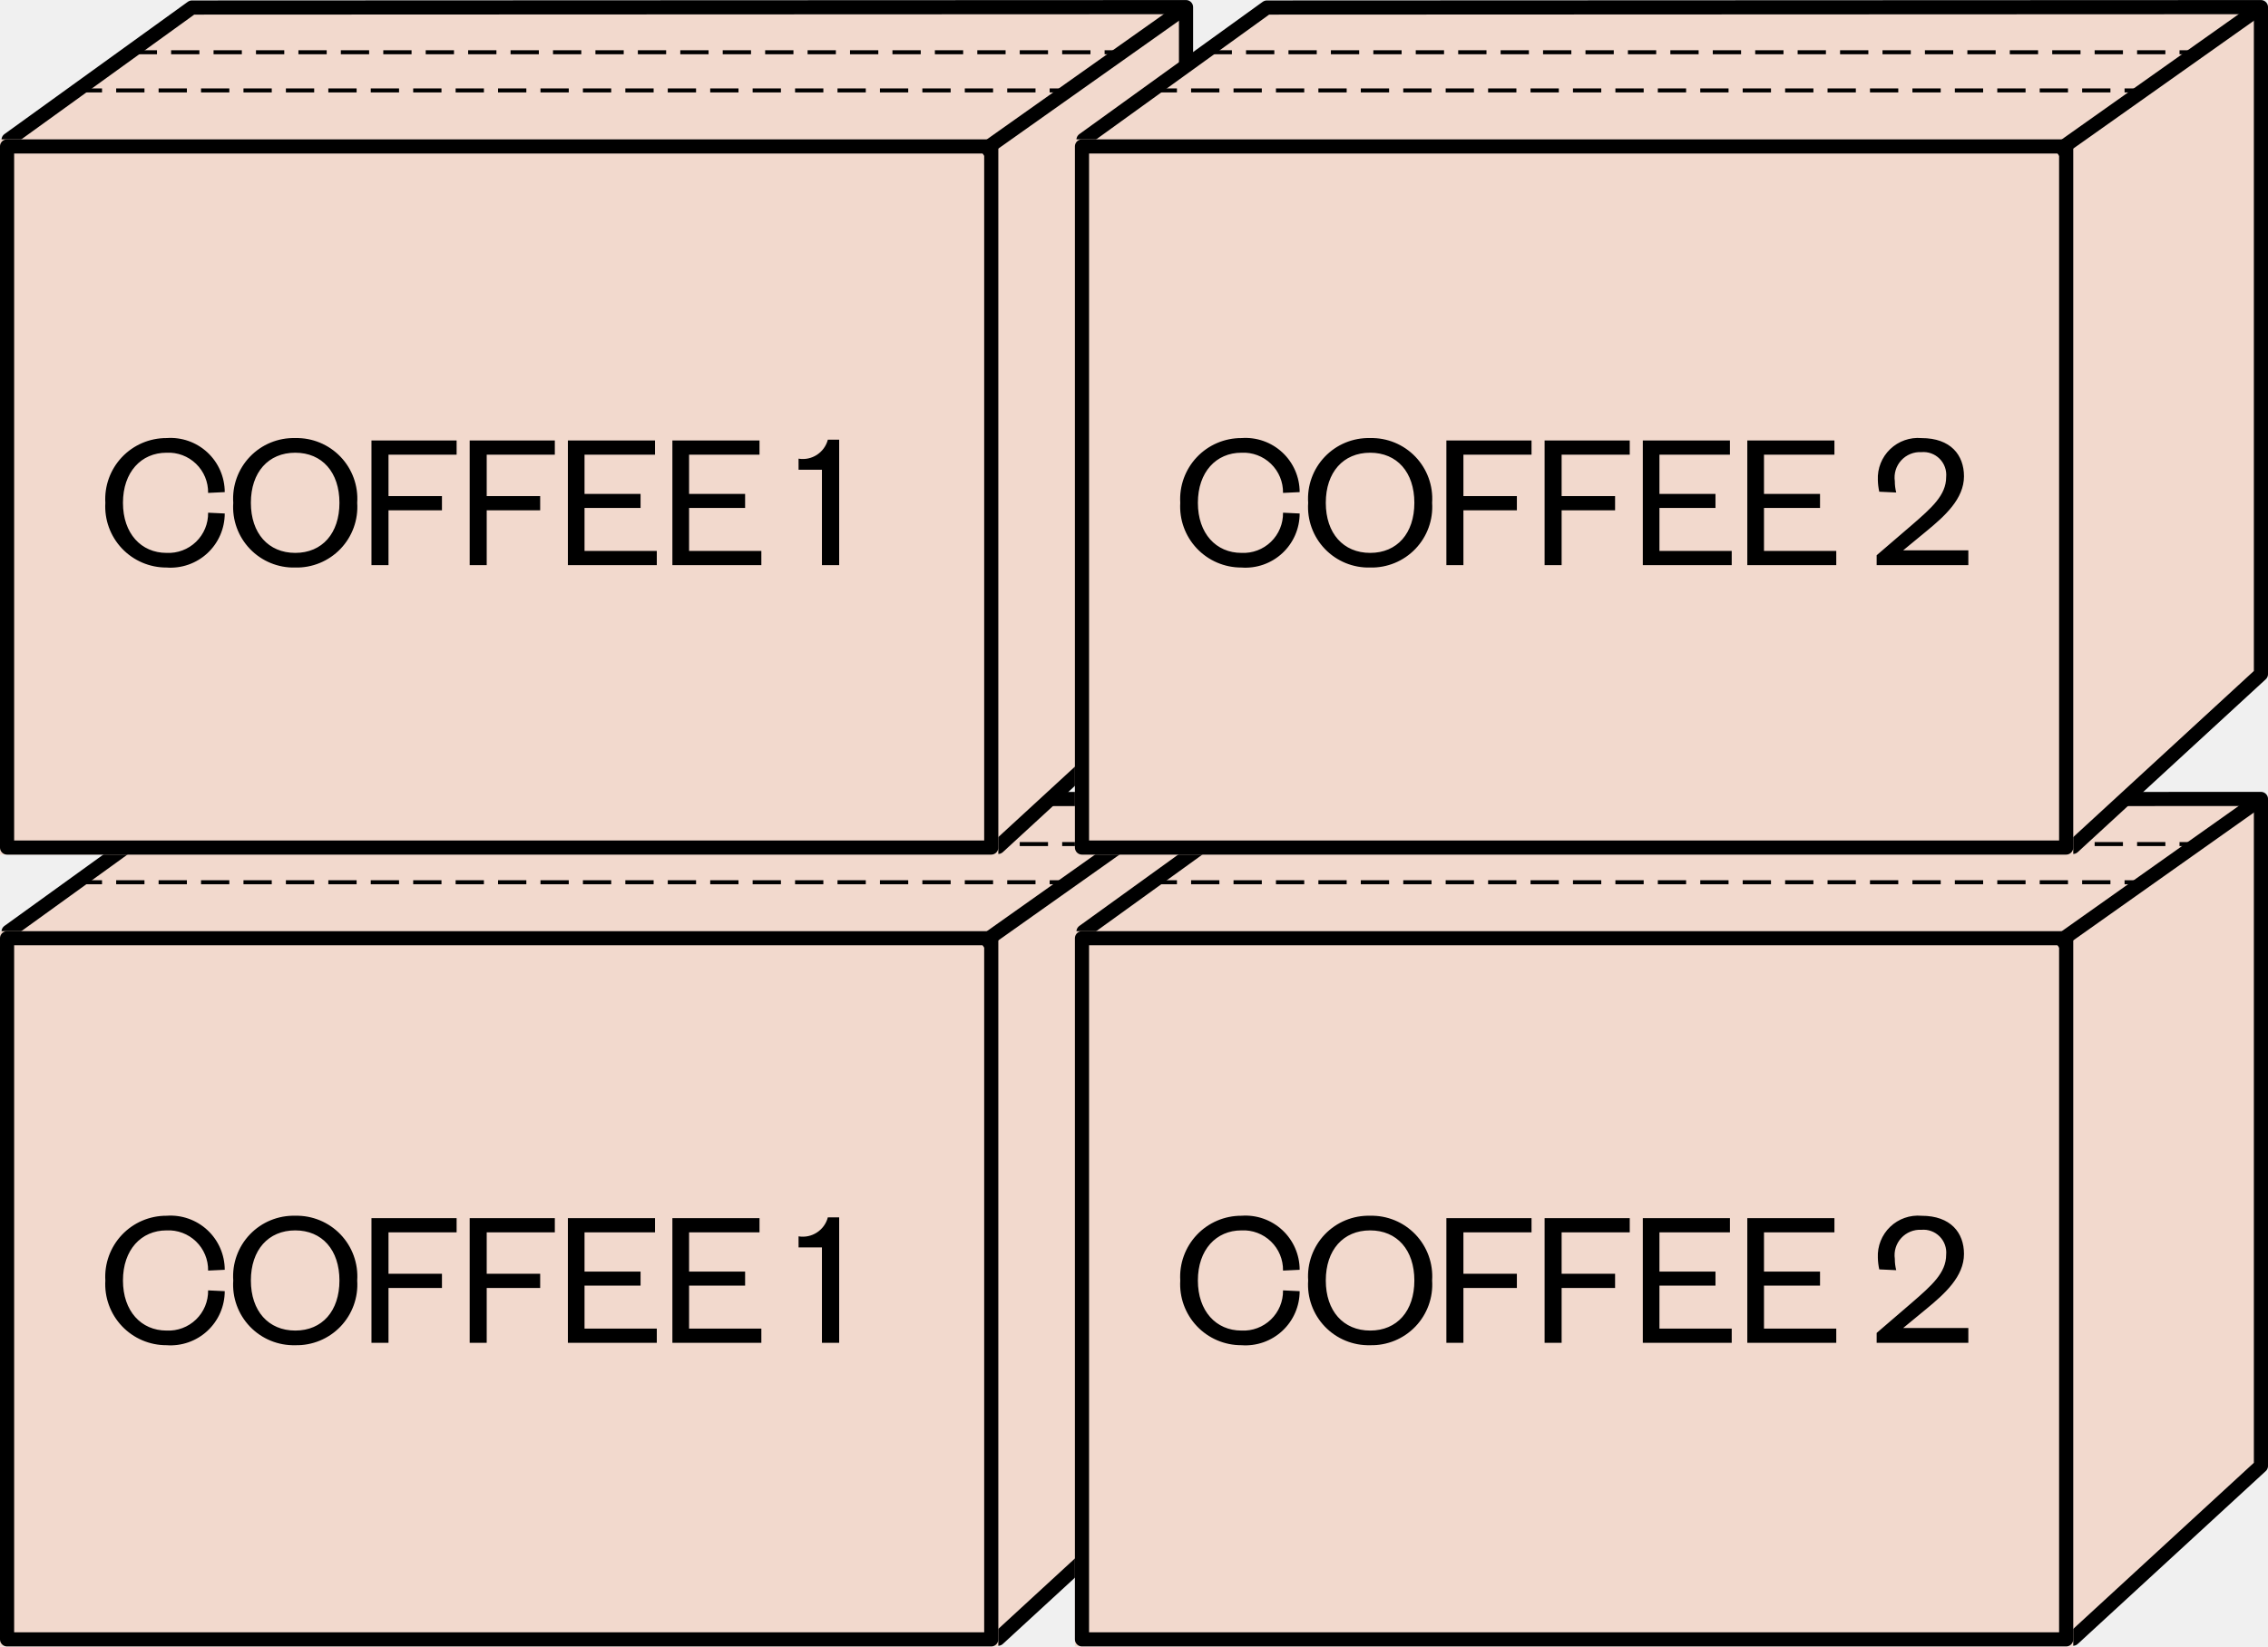
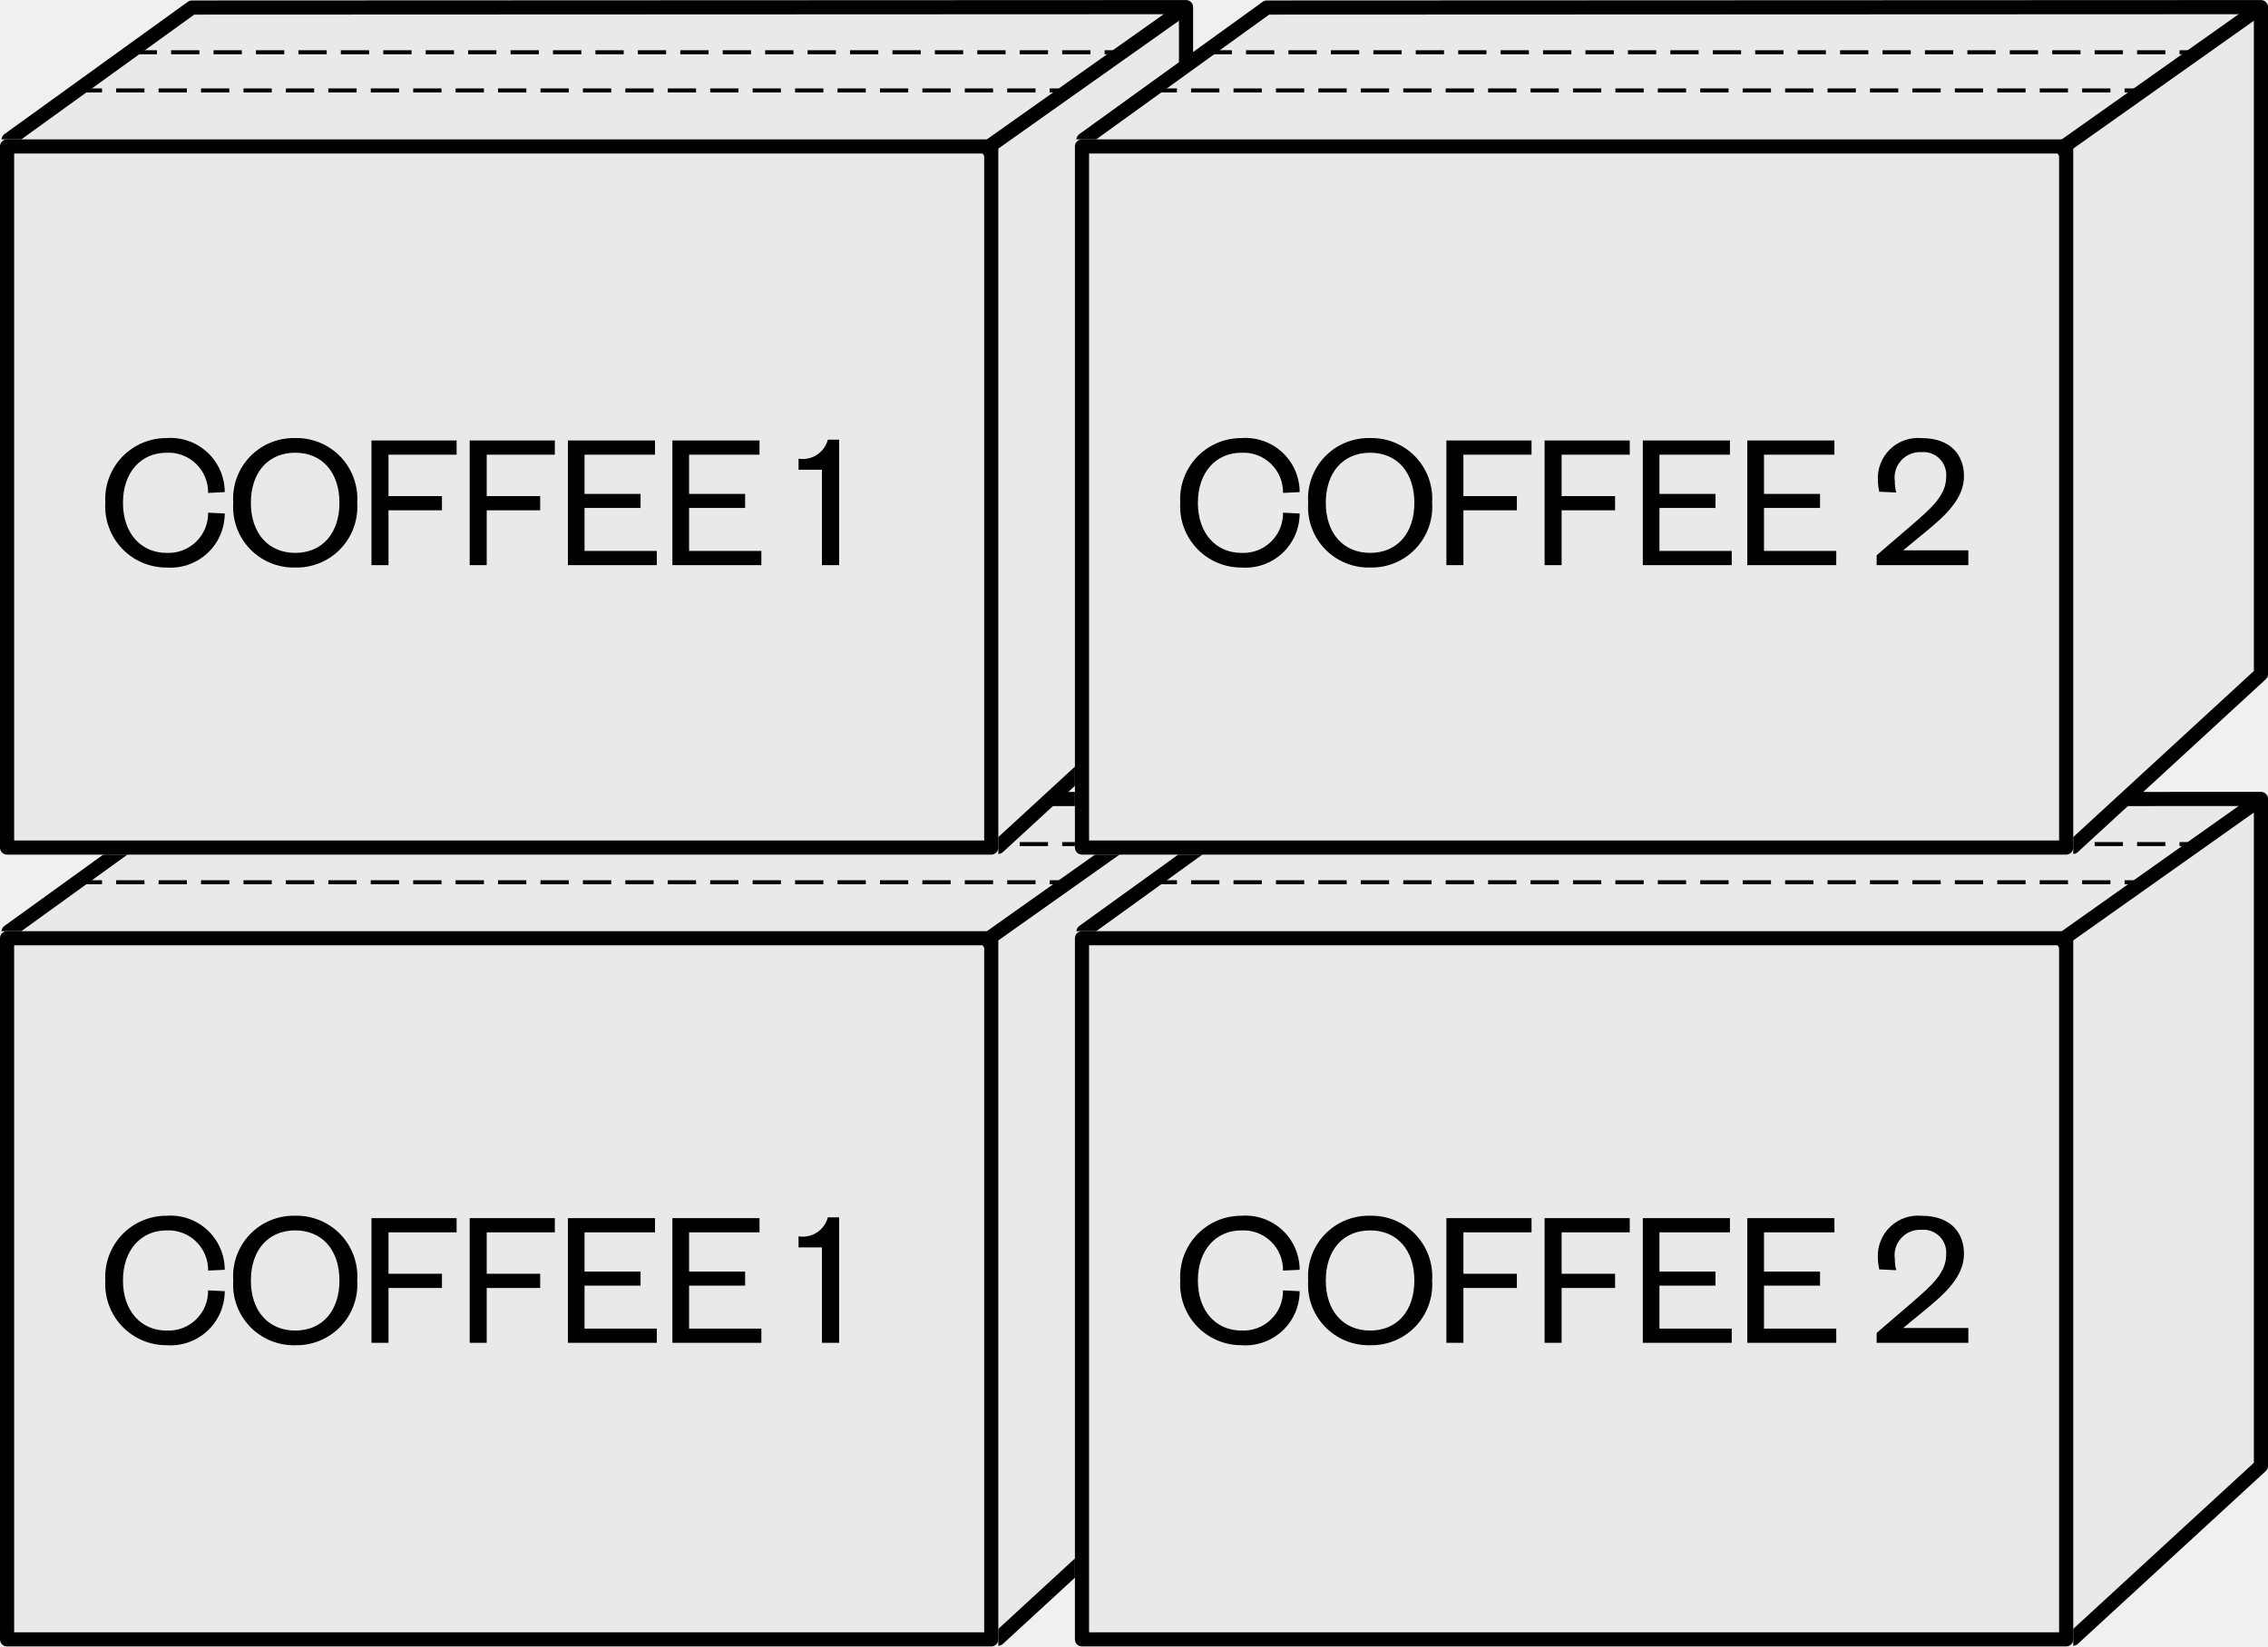
<svg xmlns="http://www.w3.org/2000/svg" width="160.355" height="116.441" viewBox="0 0 160.355 116.441">
  <g id="Group_321" data-name="Group 321" transform="translate(-972 -1604.078)">
    <g id="Group_319" data-name="Group 319" transform="translate(72.892 -218)">
      <g id="Group_143" data-name="Group 143" transform="translate(0 -709.682)">
-         <path id="Path_51" data-name="Path 51" d="M323.838,259.482l13.036,8.81,13.288-12.222V208.9l-70.285.029-12.965,9.357,12.666,9.479Z" transform="translate(632.802 2379.364)" fill="#f2d9cd" stroke="#000" stroke-linejoin="round" stroke-miterlimit="10" stroke-width="1" />
-         <g id="Rectangle_108" data-name="Rectangle 108" transform="translate(899.108 2597.615)" fill="#f2d9cd" stroke="#000" stroke-linejoin="round" stroke-miterlimit="10" stroke-width="1">
+         <path id="Path_51" data-name="Path 51" d="M323.838,259.482l13.036,8.81,13.288-12.222V208.9l-70.285.029-12.965,9.357,12.666,9.479Z" transform="translate(632.802 2379.364)" fill="#e9e9e9" stroke="#000" stroke-linejoin="round" stroke-miterlimit="10" stroke-width="1" />
+         <g id="Rectangle_108" data-name="Rectangle 108" transform="translate(899.108 2597.615)" fill="#e9e9e9" stroke="#000" stroke-linejoin="round" stroke-miterlimit="10" stroke-width="1">
          <rect width="70.585" height="50.586" stroke="none" />
          <rect x="0.5" y="0.5" width="69.585" height="49.586" fill="none" />
        </g>
        <line id="Line_84" data-name="Line 84" y1="10.24" x2="14.464" transform="translate(968.5 2588.26)" fill="#fff" stroke="#000" stroke-miterlimit="10" stroke-width="1" />
        <line id="Line_85" data-name="Line 85" x2="70.249" transform="translate(904.322 2594.155)" fill="#fff" stroke="#000" stroke-miterlimit="10" stroke-width="0.283" stroke-dasharray="2 1 2 1 2 1" />
        <path id="Path_52" data-name="Path 52" d="M0,0H70.2" transform="translate(908.207 2591.455)" fill="#fff" stroke="#000" stroke-width="0.283" stroke-dasharray="2 1 2 1 2 1" />
      </g>
      <g id="Group_144" data-name="Group 144" transform="translate(76 -709.682)">
-         <path id="Path_51-2" data-name="Path 51" d="M323.838,259.482l13.036,8.81,13.288-12.222V208.9l-70.285.029-12.965,9.357,12.666,9.479Z" transform="translate(632.802 2379.364)" fill="#f2d9cd" stroke="#000" stroke-linejoin="round" stroke-miterlimit="10" stroke-width="1" />
-         <g id="Rectangle_108-2" data-name="Rectangle 108" transform="translate(899.108 2597.615)" fill="#f2d9cd" stroke="#000" stroke-linejoin="round" stroke-miterlimit="10" stroke-width="1">
+         <path id="Path_51-2" data-name="Path 51" d="M323.838,259.482l13.036,8.81,13.288-12.222V208.9l-70.285.029-12.965,9.357,12.666,9.479Z" transform="translate(632.802 2379.364)" fill="#e9e9e9" stroke="#000" stroke-linejoin="round" stroke-miterlimit="10" stroke-width="1" />
+         <g id="Rectangle_108-2" data-name="Rectangle 108" transform="translate(899.108 2597.615)" fill="#e9e9e9" stroke="#000" stroke-linejoin="round" stroke-miterlimit="10" stroke-width="1">
          <rect width="70.585" height="50.586" stroke="none" />
          <rect x="0.5" y="0.5" width="69.585" height="49.586" fill="none" />
        </g>
        <line id="Line_84-2" data-name="Line 84" y1="10.24" x2="14.464" transform="translate(968.5 2588.26)" fill="#fff" stroke="#000" stroke-miterlimit="10" stroke-width="1" />
        <line id="Line_85-2" data-name="Line 85" x2="70.249" transform="translate(904.322 2594.155)" fill="#fff" stroke="#000" stroke-miterlimit="10" stroke-width="0.283" stroke-dasharray="2 1 2 1 2 1" />
        <path id="Path_52-2" data-name="Path 52" d="M0,0H70.2" transform="translate(908.207 2591.455)" fill="#fff" stroke="#000" stroke-width="0.283" stroke-dasharray="2 1 2 1 2 1" />
      </g>
      <g id="Group_141" data-name="Group 141" transform="translate(0 -765.682)">
-         <path id="Path_51-3" data-name="Path 51" d="M323.838,259.482l13.036,8.81,13.288-12.222V208.9l-70.285.029-12.965,9.357,12.666,9.479Z" transform="translate(632.802 2379.364)" fill="#f2d9cd" stroke="#000" stroke-linejoin="round" stroke-miterlimit="10" stroke-width="1" />
-         <g id="Rectangle_108-3" data-name="Rectangle 108" transform="translate(899.108 2597.615)" fill="#f2d9cd" stroke="#000" stroke-linejoin="round" stroke-miterlimit="10" stroke-width="1">
+         <path id="Path_51-3" data-name="Path 51" d="M323.838,259.482l13.036,8.81,13.288-12.222V208.9l-70.285.029-12.965,9.357,12.666,9.479Z" transform="translate(632.802 2379.364)" fill="#e9e9e9" stroke="#000" stroke-linejoin="round" stroke-miterlimit="10" stroke-width="1" />
+         <g id="Rectangle_108-3" data-name="Rectangle 108" transform="translate(899.108 2597.615)" fill="#e9e9e9" stroke="#000" stroke-linejoin="round" stroke-miterlimit="10" stroke-width="1">
          <rect width="70.585" height="50.586" stroke="none" />
          <rect x="0.5" y="0.5" width="69.585" height="49.586" fill="none" />
        </g>
        <line id="Line_84-3" data-name="Line 84" y1="10.24" x2="14.464" transform="translate(968.5 2588.26)" fill="#fff" stroke="#000" stroke-miterlimit="10" stroke-width="1" />
        <line id="Line_85-3" data-name="Line 85" x2="70.249" transform="translate(904.322 2594.155)" fill="#fff" stroke="#000" stroke-miterlimit="10" stroke-width="0.283" stroke-dasharray="2 1 2 1 2 1" />
        <path id="Path_52-3" data-name="Path 52" d="M0,0H70.2" transform="translate(908.207 2591.455)" fill="#fff" stroke="#000" stroke-width="0.283" stroke-dasharray="2 1 2 1 2 1" />
      </g>
      <g id="Group_142" data-name="Group 142" transform="translate(76 -765.682)">
-         <path id="Path_51-4" data-name="Path 51" d="M323.838,259.482l13.036,8.81,13.288-12.222V208.9l-70.285.029-12.965,9.357,12.666,9.479Z" transform="translate(632.802 2379.364)" fill="#f2d9cd" stroke="#000" stroke-linejoin="round" stroke-miterlimit="10" stroke-width="1" />
-         <g id="Rectangle_108-4" data-name="Rectangle 108" transform="translate(899.108 2597.615)" fill="#f2d9cd" stroke="#000" stroke-linejoin="round" stroke-miterlimit="10" stroke-width="1">
+         <path id="Path_51-4" data-name="Path 51" d="M323.838,259.482l13.036,8.81,13.288-12.222V208.9l-70.285.029-12.965,9.357,12.666,9.479Z" transform="translate(632.802 2379.364)" fill="#e9e9e9" stroke="#000" stroke-linejoin="round" stroke-miterlimit="10" stroke-width="1" />
+         <g id="Rectangle_108-4" data-name="Rectangle 108" transform="translate(899.108 2597.615)" fill="#e9e9e9" stroke="#000" stroke-linejoin="round" stroke-miterlimit="10" stroke-width="1">
          <rect width="70.585" height="50.586" stroke="none" />
          <rect x="0.5" y="0.5" width="69.585" height="49.586" fill="none" />
        </g>
        <line id="Line_84-4" data-name="Line 84" y1="10.24" x2="14.464" transform="translate(968.5 2588.26)" fill="#fff" stroke="#000" stroke-miterlimit="10" stroke-width="1" />
        <line id="Line_85-4" data-name="Line 85" x2="70.249" transform="translate(904.322 2594.155)" fill="#fff" stroke="#000" stroke-miterlimit="10" stroke-width="0.283" stroke-dasharray="2 1 2 1 2 1" />
        <path id="Path_52-4" data-name="Path 52" d="M0,0H70.2" transform="translate(908.207 2591.455)" fill="#fff" stroke="#000" stroke-width="0.283" stroke-dasharray="2 1 2 1 2 1" />
      </g>
    </g>
    <path id="Path_58" data-name="Path 58" d="M.448-4.41A4.316,4.316,0,0,0,4.774.168,3.834,3.834,0,0,0,8.89-3.654L7.714-3.71A2.8,2.8,0,0,1,4.774-.868c-1.792,0-3.08-1.372-3.08-3.542s1.288-3.542,3.08-3.542A2.8,2.8,0,0,1,7.714-5.11L8.89-5.166A3.834,3.834,0,0,0,4.774-8.988,4.316,4.316,0,0,0,.448-4.41Zm17.808,0a4.288,4.288,0,0,0-4.382-4.578A4.28,4.28,0,0,0,9.492-4.41,4.28,4.28,0,0,0,13.874.168,4.288,4.288,0,0,0,18.256-4.41ZM17-4.41c0,2.156-1.218,3.542-3.122,3.542S10.738-2.254,10.738-4.41s1.232-3.542,3.136-3.542S17-6.566,17-4.41ZM20.468,0V-3.878h3.78V-4.886h-3.78V-7.812h4.816V-8.82h-6.02V0Zm6.944,0V-3.878h3.78V-4.886h-3.78V-7.812h4.816V-8.82h-6.02V0ZM39.438-1.008h-5.11V-4.046H38.29V-5.04H34.328V-7.812h4.984V-8.82h-6.16V0h6.286Zm7.392,0H41.72V-4.046h3.962V-5.04H41.72V-7.812H46.7V-8.82h-6.16V0H46.83Zm2.632-5.74h1.652V0h1.218V-8.876h-.8a1.831,1.831,0,0,1-2.072,1.344Z" transform="translate(979 1699.048)" />
    <path id="Path_57" data-name="Path 57" d="M.448-4.41A4.316,4.316,0,0,0,4.774.168,3.834,3.834,0,0,0,8.89-3.654L7.714-3.71A2.8,2.8,0,0,1,4.774-.868c-1.792,0-3.08-1.372-3.08-3.542s1.288-3.542,3.08-3.542A2.8,2.8,0,0,1,7.714-5.11L8.89-5.166A3.834,3.834,0,0,0,4.774-8.988,4.316,4.316,0,0,0,.448-4.41Zm17.808,0a4.288,4.288,0,0,0-4.382-4.578A4.28,4.28,0,0,0,9.492-4.41,4.28,4.28,0,0,0,13.874.168,4.288,4.288,0,0,0,18.256-4.41ZM17-4.41c0,2.156-1.218,3.542-3.122,3.542S10.738-2.254,10.738-4.41s1.232-3.542,3.136-3.542S17-6.566,17-4.41ZM20.468,0V-3.878h3.78V-4.886h-3.78V-7.812h4.816V-8.82h-6.02V0Zm6.944,0V-3.878h3.78V-4.886h-3.78V-7.812h4.816V-8.82h-6.02V0ZM39.438-1.008h-5.11V-4.046H38.29V-5.04H34.328V-7.812h4.984V-8.82h-6.16V0h6.286Zm7.392,0H41.72V-4.046h3.962V-5.04H41.72V-7.812H46.7V-8.82h-6.16V0H46.83Zm2.632-5.74h1.652V0h1.218V-8.876h-.8a1.831,1.831,0,0,1-2.072,1.344Z" transform="translate(979 1644.048)" />
    <path id="Path_60" data-name="Path 60" d="M.448-4.41A4.316,4.316,0,0,0,4.774.168,3.834,3.834,0,0,0,8.89-3.654L7.714-3.71A2.8,2.8,0,0,1,4.774-.868c-1.792,0-3.08-1.372-3.08-3.542s1.288-3.542,3.08-3.542A2.8,2.8,0,0,1,7.714-5.11L8.89-5.166A3.834,3.834,0,0,0,4.774-8.988,4.316,4.316,0,0,0,.448-4.41Zm17.808,0a4.288,4.288,0,0,0-4.382-4.578A4.28,4.28,0,0,0,9.492-4.41,4.28,4.28,0,0,0,13.874.168,4.288,4.288,0,0,0,18.256-4.41ZM17-4.41c0,2.156-1.218,3.542-3.122,3.542S10.738-2.254,10.738-4.41s1.232-3.542,3.136-3.542S17-6.566,17-4.41ZM20.468,0V-3.878h3.78V-4.886h-3.78V-7.812h4.816V-8.82h-6.02V0Zm6.944,0V-3.878h3.78V-4.886h-3.78V-7.812h4.816V-8.82h-6.02V0ZM39.438-1.008h-5.11V-4.046H38.29V-5.04H34.328V-7.812h4.984V-8.82h-6.16V0h6.286Zm7.392,0H41.72V-4.046h3.962V-5.04H41.72V-7.812H46.7V-8.82h-6.16V0H46.83Zm4.732-.042,1.666-1.372C54.5-3.472,55.86-4.69,55.86-6.286c0-1.5-.938-2.7-3-2.7A2.842,2.842,0,0,0,49.77-6.02a4.283,4.283,0,0,0,.1.826l1.2.056a3.114,3.114,0,0,1-.1-.8A1.8,1.8,0,0,1,52.85-7.994,1.615,1.615,0,0,1,54.6-6.23c0,1.288-1.036,2.184-2.422,3.388L49.686-.7V0h6.482V-1.05Z" transform="translate(1055 1699.048)" />
    <path id="Path_59" data-name="Path 59" d="M.448-4.41A4.316,4.316,0,0,0,4.774.168,3.834,3.834,0,0,0,8.89-3.654L7.714-3.71A2.8,2.8,0,0,1,4.774-.868c-1.792,0-3.08-1.372-3.08-3.542s1.288-3.542,3.08-3.542A2.8,2.8,0,0,1,7.714-5.11L8.89-5.166A3.834,3.834,0,0,0,4.774-8.988,4.316,4.316,0,0,0,.448-4.41Zm17.808,0a4.288,4.288,0,0,0-4.382-4.578A4.28,4.28,0,0,0,9.492-4.41,4.28,4.28,0,0,0,13.874.168,4.288,4.288,0,0,0,18.256-4.41ZM17-4.41c0,2.156-1.218,3.542-3.122,3.542S10.738-2.254,10.738-4.41s1.232-3.542,3.136-3.542S17-6.566,17-4.41ZM20.468,0V-3.878h3.78V-4.886h-3.78V-7.812h4.816V-8.82h-6.02V0Zm6.944,0V-3.878h3.78V-4.886h-3.78V-7.812h4.816V-8.82h-6.02V0ZM39.438-1.008h-5.11V-4.046H38.29V-5.04H34.328V-7.812h4.984V-8.82h-6.16V0h6.286Zm7.392,0H41.72V-4.046h3.962V-5.04H41.72V-7.812H46.7V-8.82h-6.16V0H46.83Zm4.732-.042,1.666-1.372C54.5-3.472,55.86-4.69,55.86-6.286c0-1.5-.938-2.7-3-2.7A2.842,2.842,0,0,0,49.77-6.02a4.283,4.283,0,0,0,.1.826l1.2.056a3.114,3.114,0,0,1-.1-.8A1.8,1.8,0,0,1,52.85-7.994,1.615,1.615,0,0,1,54.6-6.23c0,1.288-1.036,2.184-2.422,3.388L49.686-.7V0h6.482V-1.05Z" transform="translate(1055 1644.048)" />
  </g>
</svg>
